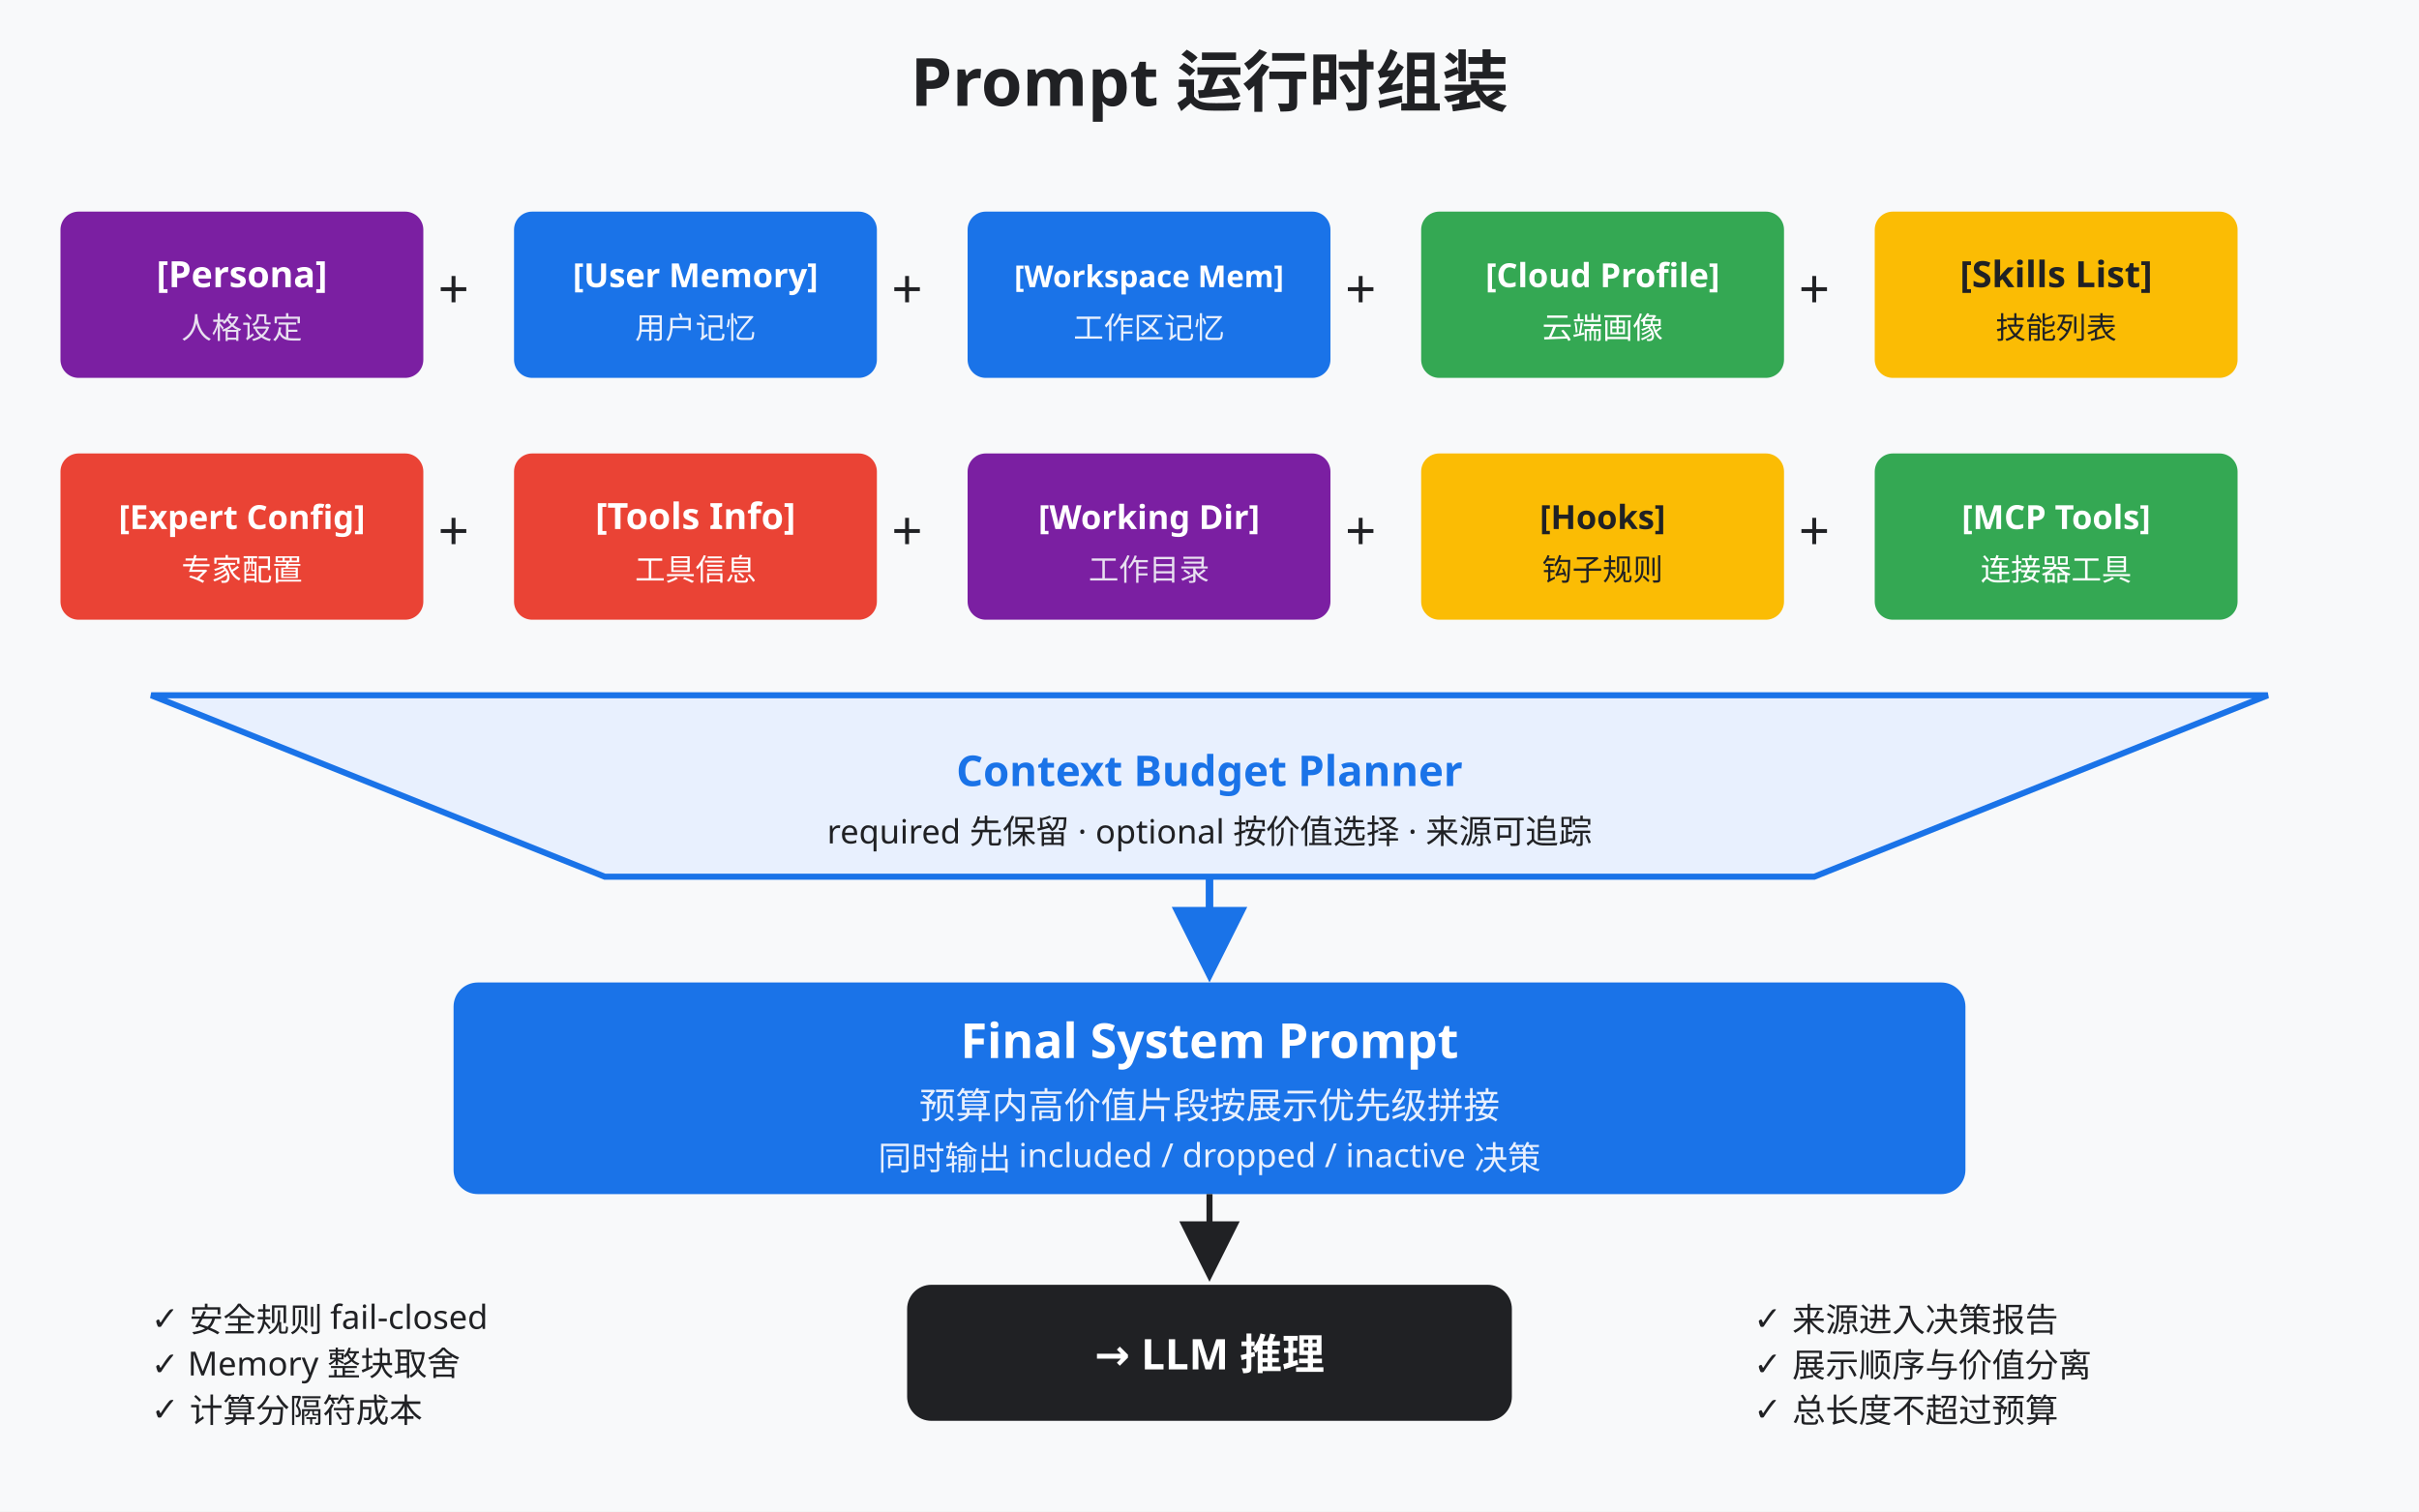
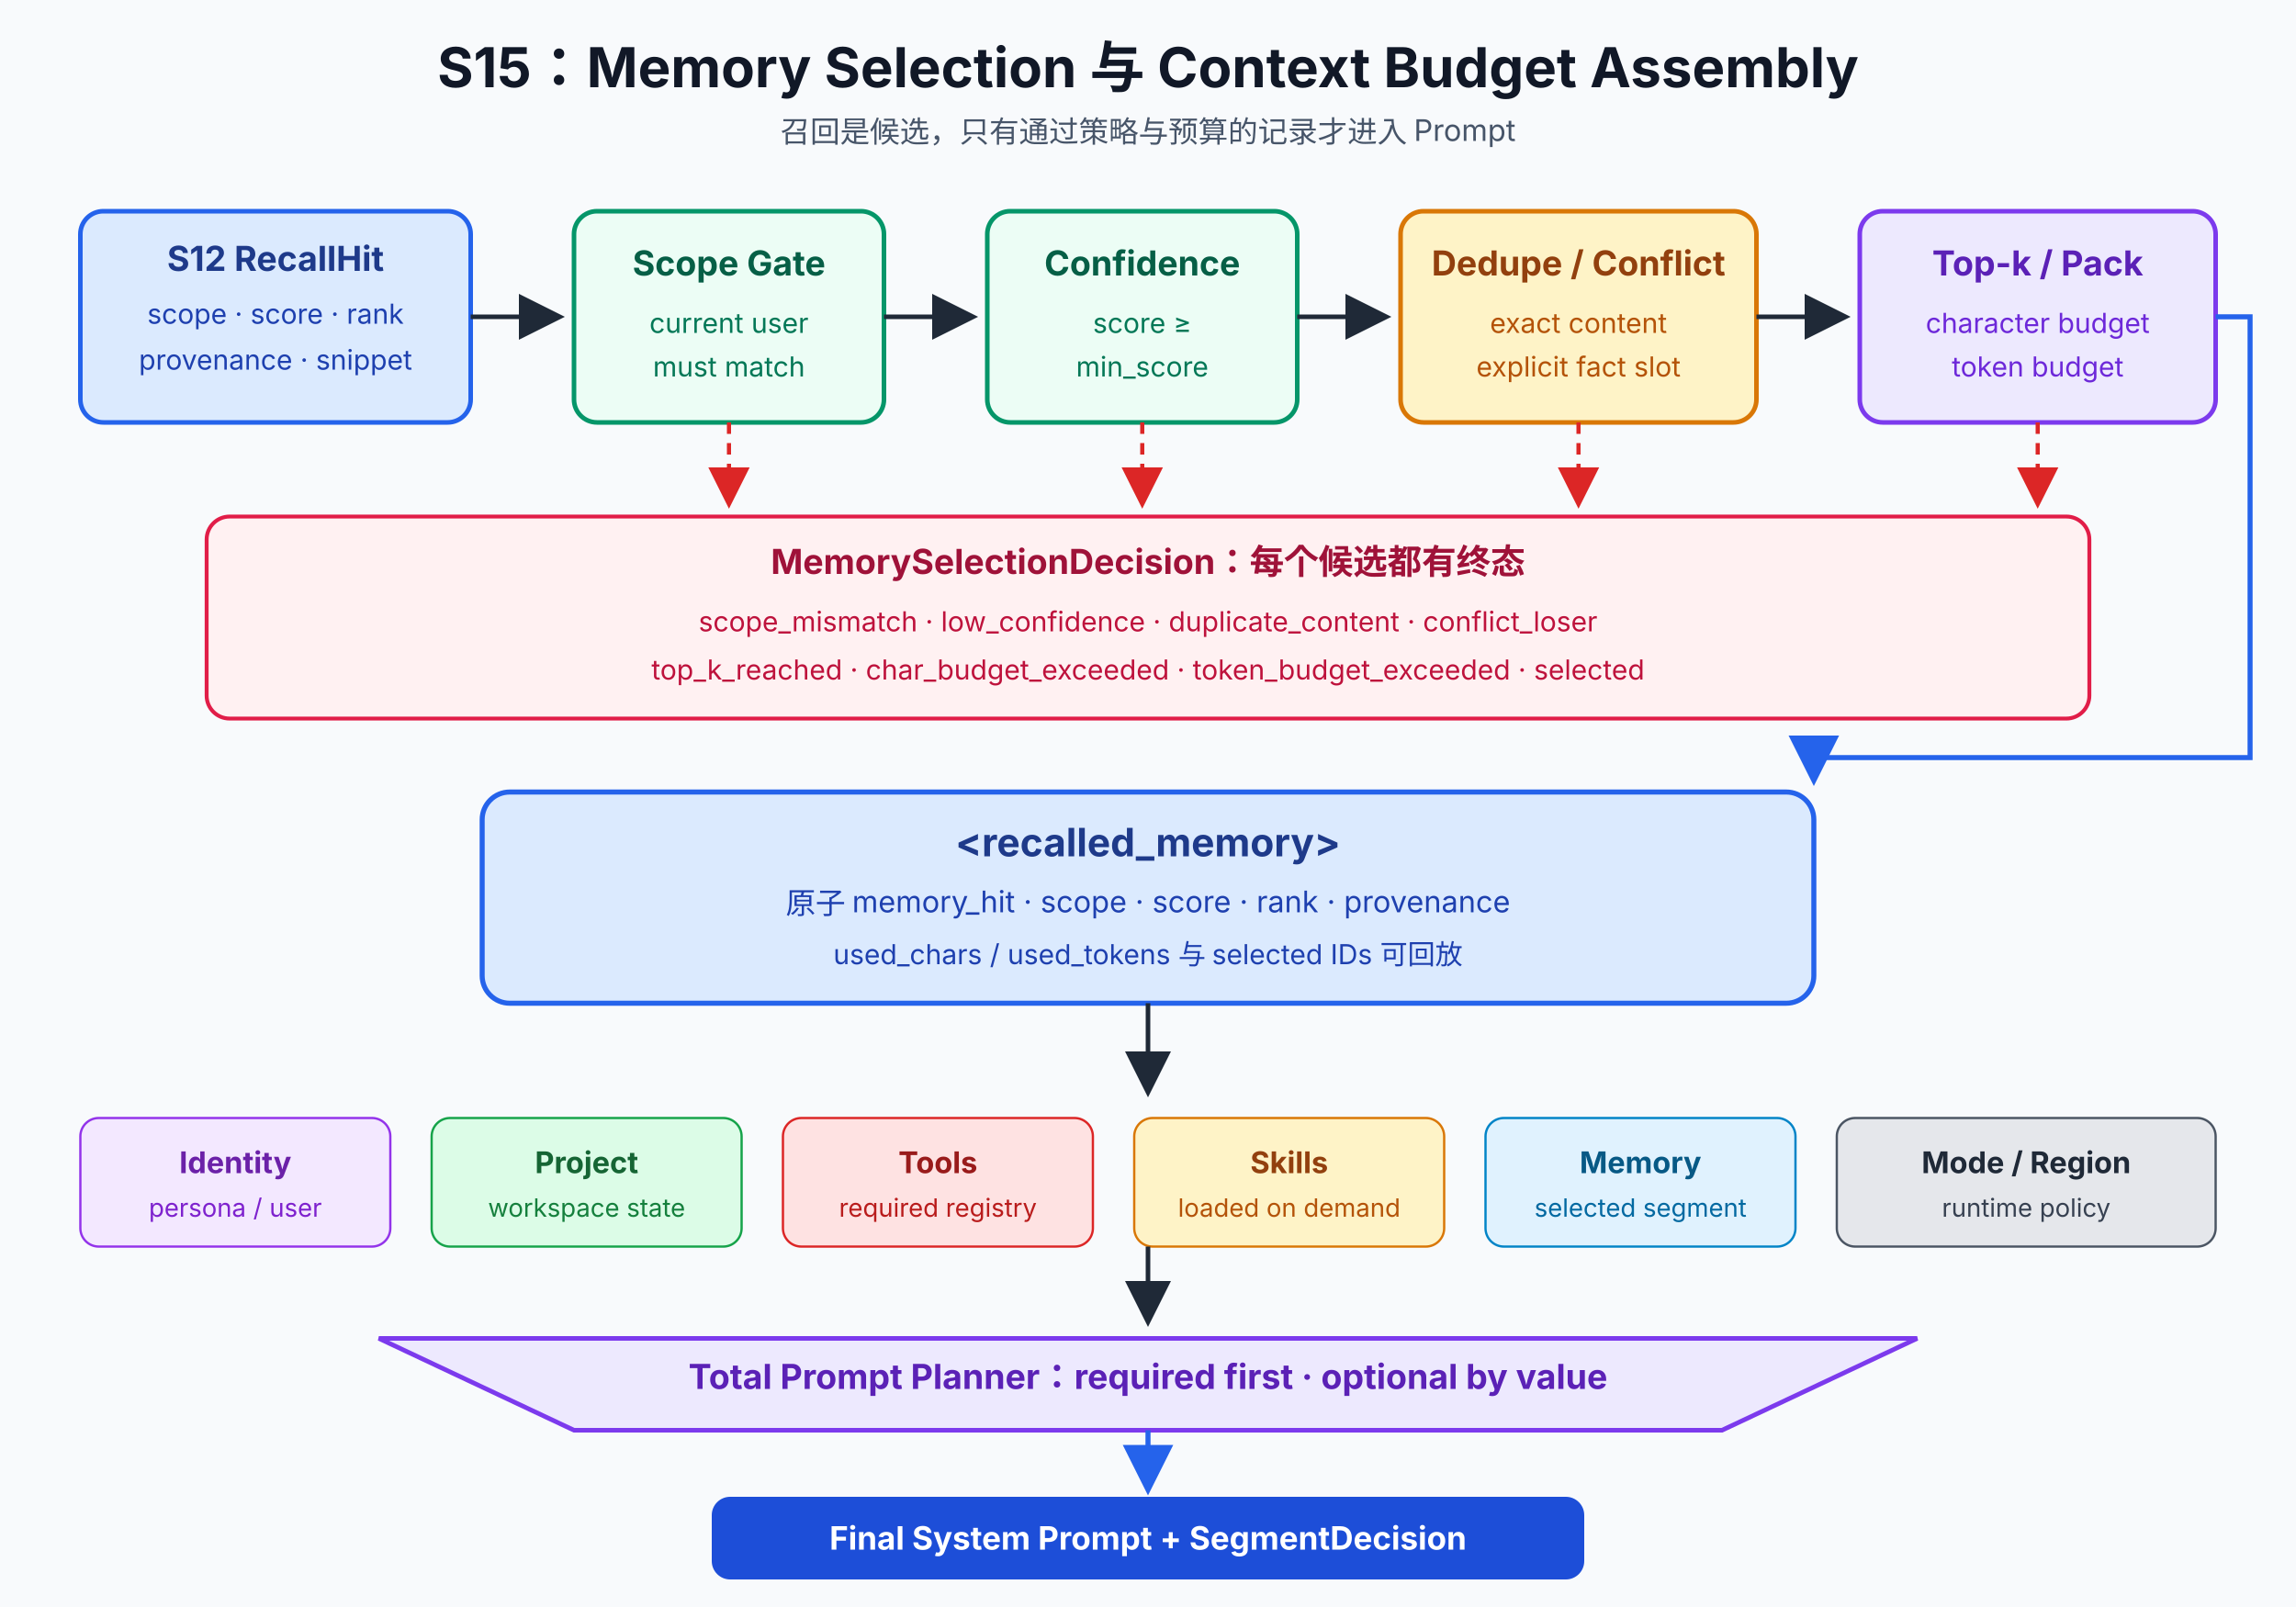
- <svg xmlns="http://www.w3.org/2000/svg" viewBox="0 0 800 500" font-family="sans-serif">
+ <svg xmlns="http://www.w3.org/2000/svg" viewBox="0 0 1000 700" font-family="-apple-system, BlinkMacSystemFont, 'Segoe UI', sans-serif">
  <defs>
    <marker id="arrow" markerWidth="10" markerHeight="10" refX="8" refY="5" orient="auto">
-       <path d="M0,0 L10,5 L0,10 z" fill="#202124" />
+       <path d="M0,0 L10,5 L0,10 z" fill="#1f2937" />
    </marker>
    <marker id="arrowBlue" markerWidth="10" markerHeight="10" refX="8" refY="5" orient="auto">
-       <path d="M0,0 L10,5 L0,10 z" fill="#1a73e8" />
+       <path d="M0,0 L10,5 L0,10 z" fill="#2563eb" />
+     </marker>
+     <marker id="arrowRed" markerWidth="10" markerHeight="10" refX="8" refY="5" orient="auto">
+       <path d="M0,0 L10,5 L0,10 z" fill="#dc2626" />
    </marker>
  </defs>
-   <rect width="800" height="500" fill="#f8f9fa" />
-   <text x="400" y="35" text-anchor="middle" font-size="22" font-weight="bold" fill="#202124">Prompt 运行时组装</text>
-   <rect x="20" y="70" width="120" height="55" rx="6" fill="#7b1fa2" />
-   <text x="80" y="95" text-anchor="middle" font-size="12" fill="white" font-weight="bold">[Persona]</text>
-   <text x="80" y="112" text-anchor="middle" font-size="10" fill="#e8e0f0">人格设定</text>
-   <text x="150" y="102" text-anchor="middle" font-size="18" fill="#202124">+</text>
-   <rect x="170" y="70" width="120" height="55" rx="6" fill="#1a73e8" />
-   <text x="230" y="95" text-anchor="middle" font-size="11" fill="white" font-weight="bold">[User Memory]</text>
-   <text x="230" y="112" text-anchor="middle" font-size="10" fill="#e8f0fe">用户记忆</text>
-   <text x="300" y="102" text-anchor="middle" font-size="18" fill="#202124">+</text>
-   <rect x="320" y="70" width="120" height="55" rx="6" fill="#1a73e8" />
-   <text x="380" y="95" text-anchor="middle" font-size="10" fill="white" font-weight="bold">[Workspace Mem]</text>
-   <text x="380" y="112" text-anchor="middle" font-size="10" fill="#e8f0fe">工作区记忆</text>
-   <text x="450" y="102" text-anchor="middle" font-size="18" fill="#202124">+</text>
-   <rect x="470" y="70" width="120" height="55" rx="6" fill="#34a853" />
-   <text x="530" y="95" text-anchor="middle" font-size="11" fill="white" font-weight="bold">[Cloud Profile]</text>
-   <text x="530" y="112" text-anchor="middle" font-size="10" fill="white">云端画像</text>
-   <text x="600" y="102" text-anchor="middle" font-size="18" fill="#202124">+</text>
-   <rect x="620" y="70" width="120" height="55" rx="6" fill="#fbbc04" />
-   <text x="680" y="95" text-anchor="middle" font-size="12" fill="#202124" font-weight="bold">[Skills List]</text>
-   <text x="680" y="112" text-anchor="middle" font-size="10" fill="#202124">技能列表</text>
-   <rect x="20" y="150" width="120" height="55" rx="6" fill="#ea4335" />
-   <text x="80" y="175" text-anchor="middle" font-size="11" fill="white" font-weight="bold">[Expert Config]</text>
-   <text x="80" y="192" text-anchor="middle" font-size="10" fill="white">专家配置</text>
-   <text x="150" y="182" text-anchor="middle" font-size="18" fill="#202124">+</text>
-   <rect x="170" y="150" width="120" height="55" rx="6" fill="#ea4335" />
-   <text x="230" y="175" text-anchor="middle" font-size="12" fill="white" font-weight="bold">[Tools Info]</text>
-   <text x="230" y="192" text-anchor="middle" font-size="10" fill="white">工具信息</text>
-   <text x="300" y="182" text-anchor="middle" font-size="18" fill="#202124">+</text>
-   <rect x="320" y="150" width="120" height="55" rx="6" fill="#7b1fa2" />
-   <text x="380" y="175" text-anchor="middle" font-size="11" fill="white" font-weight="bold">[Working Dir]</text>
-   <text x="380" y="192" text-anchor="middle" font-size="10" fill="#e8e0f0">工作目录</text>
-   <text x="450" y="182" text-anchor="middle" font-size="18" fill="#202124">+</text>
-   <rect x="470" y="150" width="120" height="55" rx="6" fill="#fbbc04" />
-   <text x="530" y="175" text-anchor="middle" font-size="11" fill="#202124" font-weight="bold">[Hooks]</text>
-   <text x="530" y="192" text-anchor="middle" font-size="10" fill="#202124">钩子规则</text>
-   <text x="600" y="182" text-anchor="middle" font-size="18" fill="#202124">+</text>
-   <rect x="620" y="150" width="120" height="55" rx="6" fill="#34a853" />
-   <text x="680" y="175" text-anchor="middle" font-size="11" fill="white" font-weight="bold">[MCP Tools]</text>
-   <text x="680" y="192" text-anchor="middle" font-size="10" fill="white">连接器工具</text>
-   <polygon points="50,230 750,230 600,290 200,290" fill="#e8f0fe" stroke="#1a73e8" stroke-width="2" />
-   <text x="400" y="260" text-anchor="middle" font-size="14" fill="#1a73e8" font-weight="bold">Context Budget Planner</text>
-   <text x="400" y="279" text-anchor="middle" font-size="11" fill="#202124">required 先保留 · optional 按价值选择 · 来源可追踪</text>
-   <line x1="400" y1="290" x2="400" y2="320" stroke="#1a73e8" stroke-width="2.5" marker-end="url(#arrowBlue)" />
-   <rect x="150" y="325" width="500" height="70" rx="8" fill="#1a73e8" />
-   <text x="400" y="350" text-anchor="middle" font-size="16" fill="white" font-weight="bold">Final System Prompt</text>
-   <text x="400" y="370" text-anchor="middle" font-size="12" fill="#e8f0fe">预算内高价值片段按展示优先级拼接</text>
-   <text x="400" y="387" text-anchor="middle" font-size="11" fill="#e8f0fe">同时输出 included / dropped / inactive 决策</text>
-   <line x1="400" y1="395" x2="400" y2="420" stroke="#202124" stroke-width="2" marker-end="url(#arrow)" />
-   <rect x="300" y="425" width="200" height="45" rx="8" fill="#202124" />
-   <text x="400" y="453" text-anchor="middle" font-size="14" fill="white" font-weight="bold">→ LLM 推理</text>
-   <text x="50" y="440" font-size="11" fill="#202124">✓ 安全规则 fail-closed</text>
-   <text x="50" y="455" font-size="11" fill="#202124">✓ Memory 整块取舍</text>
-   <text x="50" y="470" font-size="11" fill="#202124">✓ 计算分隔符成本</text>
-   <text x="580" y="440" font-size="11" fill="#202124">✓ 来源进入决策报告</text>
-   <text x="580" y="455" font-size="11" fill="#202124">✓ 展示顺序与价值分离</text>
-   <text x="580" y="470" font-size="11" fill="#202124">✓ 总长度不超过预算</text>
+   <rect width="1000" height="700" fill="#f8fafc" />
+   <text x="500" y="38" text-anchor="middle" font-size="24" font-weight="700" fill="#111827">S15：Memory Selection 与 Context Budget Assembly</text>
+   <text x="500" y="62" text-anchor="middle" font-size="13" fill="#475569">召回是候选，只有通过策略与预算的记录才进入 Prompt</text>
+   <rect x="35" y="92" width="170" height="92" rx="10" fill="#dbeafe" stroke="#2563eb" stroke-width="2" />
+   <text x="120" y="118" text-anchor="middle" font-size="15" font-weight="700" fill="#1e3a8a">S12 RecallHit</text>
+   <text x="120" y="141" text-anchor="middle" font-size="12" fill="#1e40af">scope · score · rank</text>
+   <text x="120" y="161" text-anchor="middle" font-size="12" fill="#1e40af">provenance · snippet</text>
+   <line x1="205" y1="138" x2="242" y2="138" stroke="#1f2937" stroke-width="2" marker-end="url(#arrow)" />
+   <rect x="250" y="92" width="135" height="92" rx="10" fill="#ecfdf5" stroke="#059669" stroke-width="2" />
+   <text x="317.5" y="120" text-anchor="middle" font-size="15" font-weight="700" fill="#065f46">Scope Gate</text>
+   <text x="317.5" y="145" text-anchor="middle" font-size="12" fill="#047857">current user</text>
+   <text x="317.5" y="164" text-anchor="middle" font-size="12" fill="#047857">must match</text>
+   <line x1="385" y1="138" x2="422" y2="138" stroke="#1f2937" stroke-width="2" marker-end="url(#arrow)" />
+   <rect x="430" y="92" width="135" height="92" rx="10" fill="#ecfdf5" stroke="#059669" stroke-width="2" />
+   <text x="497.5" y="120" text-anchor="middle" font-size="15" font-weight="700" fill="#065f46">Confidence</text>
+   <text x="497.5" y="145" text-anchor="middle" font-size="12" fill="#047857">score ≥</text>
+   <text x="497.5" y="164" text-anchor="middle" font-size="12" fill="#047857">min_score</text>
+   <line x1="565" y1="138" x2="602" y2="138" stroke="#1f2937" stroke-width="2" marker-end="url(#arrow)" />
+   <rect x="610" y="92" width="155" height="92" rx="10" fill="#fef3c7" stroke="#d97706" stroke-width="2" />
+   <text x="687.5" y="120" text-anchor="middle" font-size="15" font-weight="700" fill="#92400e">Dedupe / Conflict</text>
+   <text x="687.5" y="145" text-anchor="middle" font-size="12" fill="#b45309">exact content</text>
+   <text x="687.5" y="164" text-anchor="middle" font-size="12" fill="#b45309">explicit fact slot</text>
+   <line x1="765" y1="138" x2="802" y2="138" stroke="#1f2937" stroke-width="2" marker-end="url(#arrow)" />
+   <rect x="810" y="92" width="155" height="92" rx="10" fill="#ede9fe" stroke="#7c3aed" stroke-width="2" />
+   <text x="887.5" y="120" text-anchor="middle" font-size="15" font-weight="700" fill="#5b21b6">Top-k / Pack</text>
+   <text x="887.5" y="145" text-anchor="middle" font-size="12" fill="#6d28d9">character budget</text>
+   <text x="887.5" y="164" text-anchor="middle" font-size="12" fill="#6d28d9">token budget</text>
+   <line x1="317.5" y1="184" x2="317.5" y2="218" stroke="#dc2626" stroke-width="1.8" stroke-dasharray="5 4" marker-end="url(#arrowRed)" />
+   <line x1="497.5" y1="184" x2="497.5" y2="218" stroke="#dc2626" stroke-width="1.8" stroke-dasharray="5 4" marker-end="url(#arrowRed)" />
+   <line x1="687.5" y1="184" x2="687.5" y2="218" stroke="#dc2626" stroke-width="1.8" stroke-dasharray="5 4" marker-end="url(#arrowRed)" />
+   <line x1="887.5" y1="184" x2="887.5" y2="218" stroke="#dc2626" stroke-width="1.8" stroke-dasharray="5 4" marker-end="url(#arrowRed)" />
+   <rect x="90" y="225" width="820" height="88" rx="10" fill="#fff1f2" stroke="#e11d48" stroke-width="1.7" />
+   <text x="500" y="250" text-anchor="middle" font-size="15" font-weight="700" fill="#9f1239">MemorySelectionDecision：每个候选都有终态</text>
+   <text x="500" y="275" text-anchor="middle" font-size="12" fill="#be123c">scope_mismatch · low_confidence · duplicate_content · conflict_loser</text>
+   <text x="500" y="296" text-anchor="middle" font-size="12" fill="#be123c">top_k_reached · char_budget_exceeded · token_budget_exceeded · selected</text>
+   <path d="M965 138 H980 V330 H790 V338" fill="none" stroke="#2563eb" stroke-width="2.2" marker-end="url(#arrowBlue)" />
+   <rect x="210" y="345" width="580" height="92" rx="12" fill="#dbeafe" stroke="#2563eb" stroke-width="2.2" />
+   <text x="500" y="373" text-anchor="middle" font-size="17" font-weight="700" fill="#1e3a8a">&lt;recalled_memory&gt;</text>
+   <text x="500" y="398" text-anchor="middle" font-size="13" fill="#1e40af">原子 memory_hit · scope · score · rank · provenance</text>
+   <text x="500" y="420" text-anchor="middle" font-size="12" fill="#1e40af">used_chars / used_tokens 与 selected IDs 可回放</text>
+   <line x1="500" y1="437" x2="500" y2="474" stroke="#1f2937" stroke-width="2" marker-end="url(#arrow)" />
+   <rect x="35" y="487" width="135" height="56" rx="8" fill="#f3e8ff" stroke="#9333ea" />
+   <text x="102.5" y="511" text-anchor="middle" font-size="13" font-weight="700" fill="#6b21a8">Identity</text>
+   <text x="102.5" y="530" text-anchor="middle" font-size="11" fill="#7e22ce">persona / user</text>
+   <rect x="188" y="487" width="135" height="56" rx="8" fill="#dcfce7" stroke="#16a34a" />
+   <text x="255.5" y="511" text-anchor="middle" font-size="13" font-weight="700" fill="#166534">Project</text>
+   <text x="255.5" y="530" text-anchor="middle" font-size="11" fill="#15803d">workspace state</text>
+   <rect x="341" y="487" width="135" height="56" rx="8" fill="#fee2e2" stroke="#dc2626" />
+   <text x="408.5" y="511" text-anchor="middle" font-size="13" font-weight="700" fill="#991b1b">Tools</text>
+   <text x="408.5" y="530" text-anchor="middle" font-size="11" fill="#b91c1c">required registry</text>
+   <rect x="494" y="487" width="135" height="56" rx="8" fill="#fef3c7" stroke="#d97706" />
+   <text x="561.5" y="511" text-anchor="middle" font-size="13" font-weight="700" fill="#92400e">Skills</text>
+   <text x="561.5" y="530" text-anchor="middle" font-size="11" fill="#b45309">loaded on demand</text>
+   <rect x="647" y="487" width="135" height="56" rx="8" fill="#e0f2fe" stroke="#0284c7" />
+   <text x="714.5" y="511" text-anchor="middle" font-size="13" font-weight="700" fill="#075985">Memory</text>
+   <text x="714.5" y="530" text-anchor="middle" font-size="11" fill="#0369a1">selected segment</text>
+   <rect x="800" y="487" width="165" height="56" rx="8" fill="#e5e7eb" stroke="#4b5563" />
+   <text x="882.5" y="511" text-anchor="middle" font-size="13" font-weight="700" fill="#1f2937">Mode / Region</text>
+   <text x="882.5" y="530" text-anchor="middle" font-size="11" fill="#374151">runtime policy</text>
+   <line x1="500" y1="543" x2="500" y2="574" stroke="#1f2937" stroke-width="2" marker-end="url(#arrow)" />
+   <polygon points="165,583 835,583 750,623 250,623" fill="#ede9fe" stroke="#7c3aed" stroke-width="2" />
+   <text x="500" y="605" text-anchor="middle" font-size="15" font-weight="700" fill="#5b21b6">Total Prompt Planner：required first · optional by value</text>
+   <line x1="500" y1="623" x2="500" y2="647" stroke="#2563eb" stroke-width="2.2" marker-end="url(#arrowBlue)" />
+   <rect x="310" y="652" width="380" height="36" rx="8" fill="#1d4ed8" />
+   <text x="500" y="675" text-anchor="middle" font-size="14" font-weight="700" fill="white">Final System Prompt + SegmentDecision</text>
</svg>
